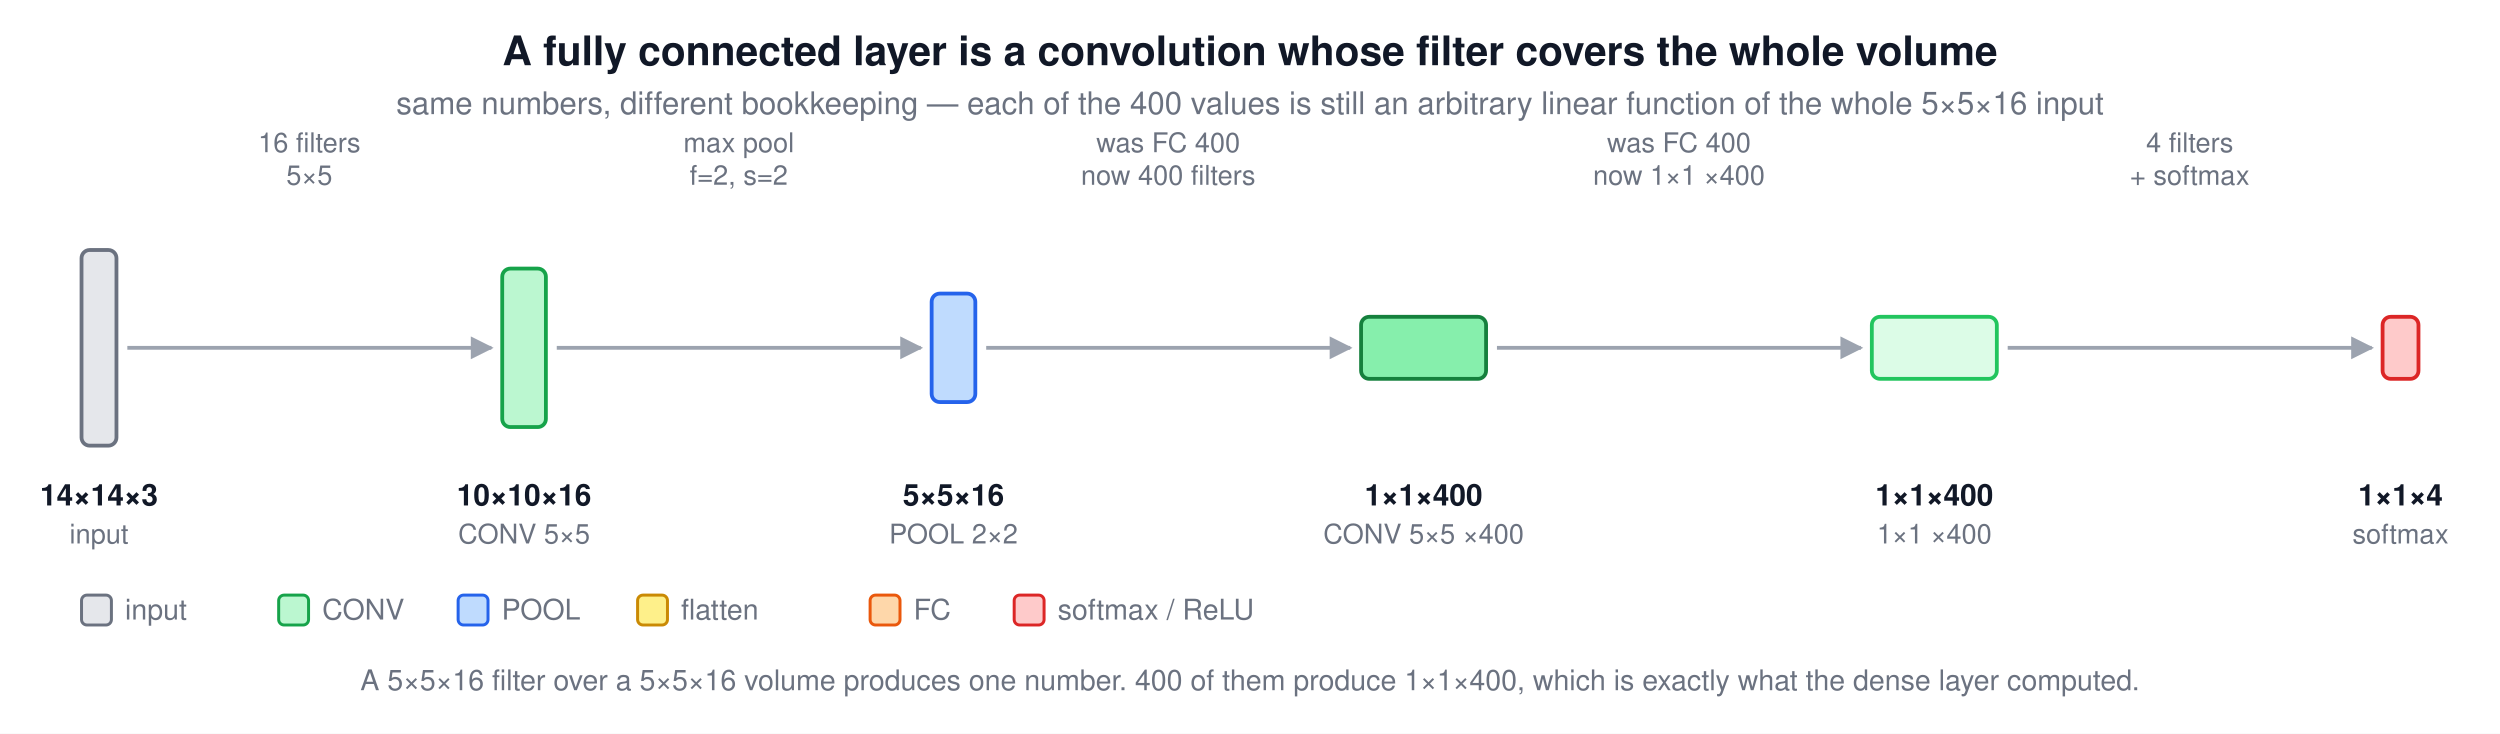
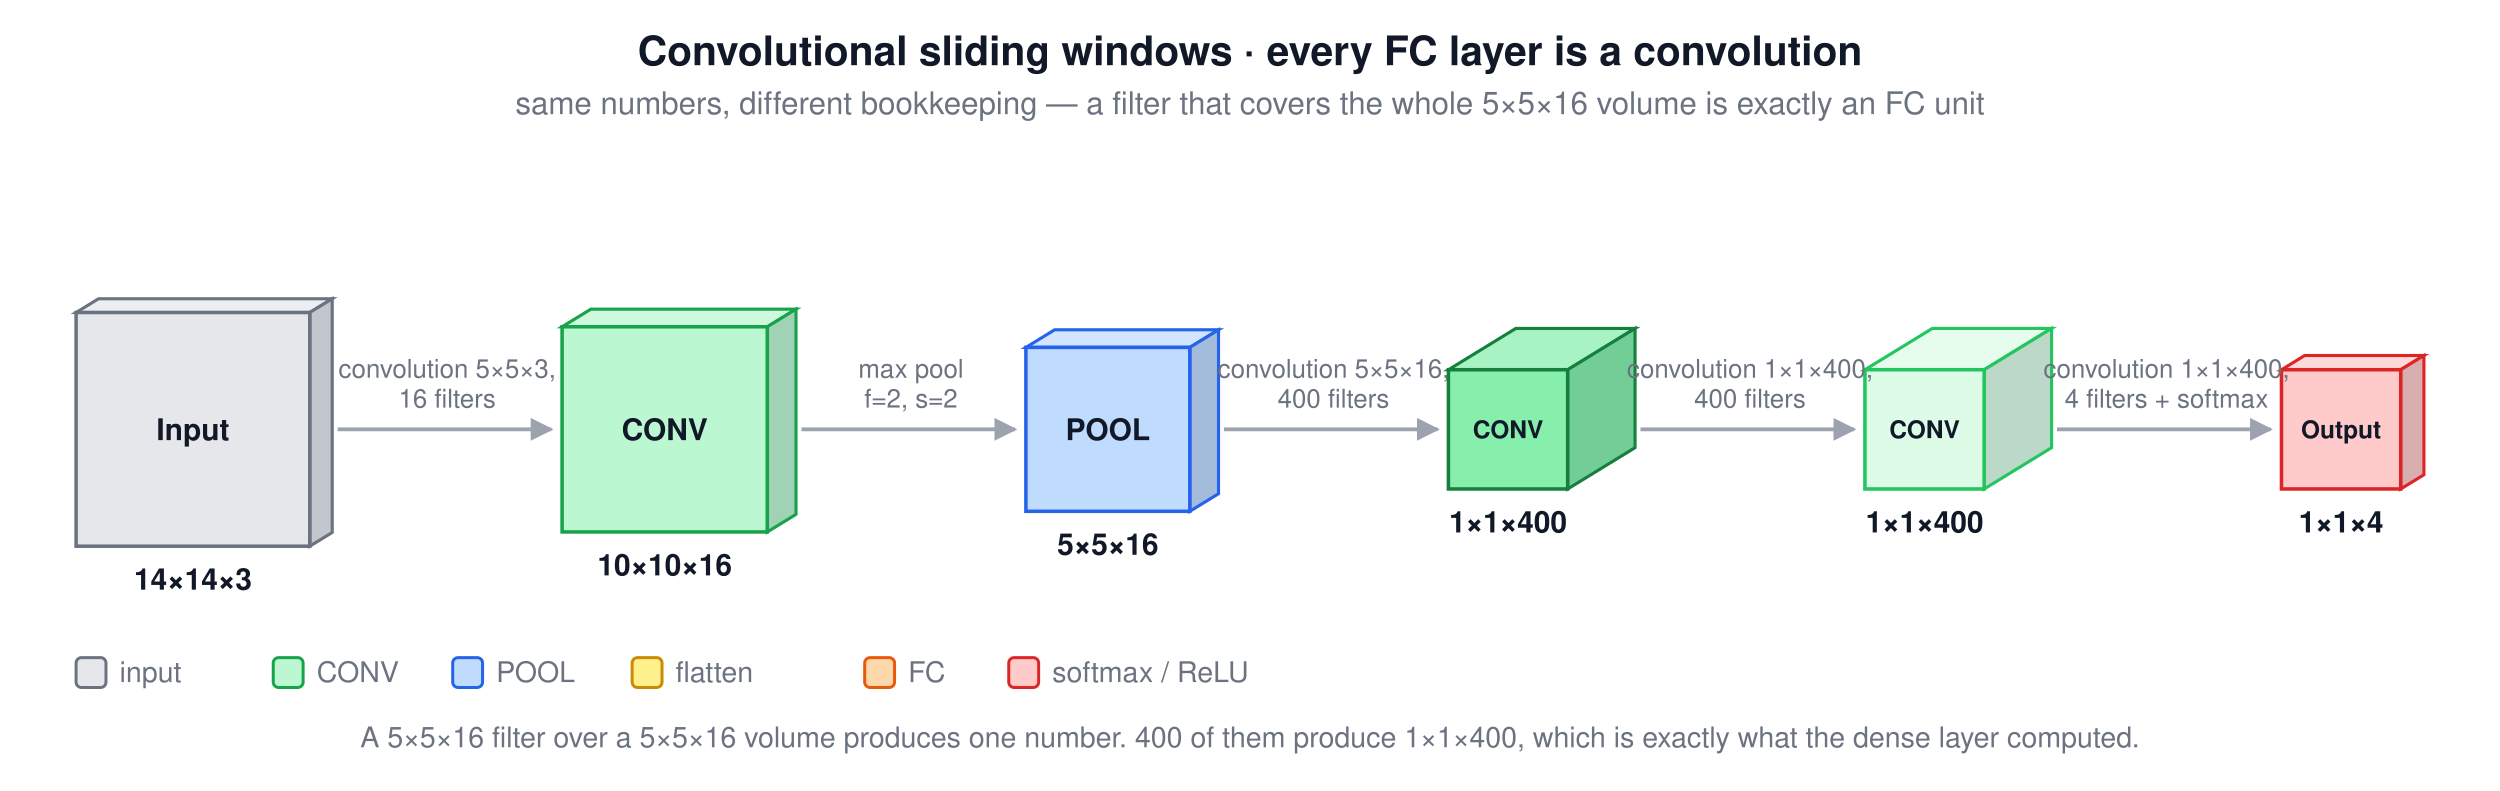
- <svg xmlns="http://www.w3.org/2000/svg" viewBox="0 0 920 270" width="920" height="270">
+ <svg xmlns="http://www.w3.org/2000/svg" viewBox="0 0 920 291" width="920" height="291">
  <defs>
    <marker id="ah" viewBox="0 0 10 10" refX="9" refY="5" markerWidth="6" markerHeight="6" orient="auto-start-reverse">
      <path d="M0,0 L10,5 L0,10 z" fill="#9ca3af" />
    </marker>
  </defs>
-   <rect width="920" height="270" fill="#ffffff" />
+   <rect width="920" height="291" fill="#ffffff" />
  <g font-family="Segoe UI, system-ui, -apple-system, Helvetica, Arial, sans-serif" fill="#111827" font-size="12">
-     <text x="460" y="24" font-size="15" text-anchor="middle" fill="#111827" font-weight="600">A fully connected layer is a convolution whose filter covers the whole volume</text>
-     <text x="460" y="42" font-size="11.5" text-anchor="middle" fill="#6b7280" font-weight="normal">same numbers, different bookkeeping — each of the 400 values is still an arbitrary linear function of the whole 5×5×16 input</text>
-     <rect x="30" y="92" width="12.858" height="72" rx="3" fill="#e5e7eb" stroke="#6b7280" stroke-width="1.4" />
-     <text x="36.429" y="186" font-size="11" text-anchor="middle" fill="#111827" font-weight="600">14×14×3</text>
-     <text x="36.429" y="200" font-size="10" text-anchor="middle" fill="#6b7280" font-weight="normal">input</text>
-     <rect x="184.816" y="98.84" width="16.073" height="58.319" rx="3" fill="#bbf7d0" stroke="#16a34a" stroke-width="1.4" />
-     <text x="192.852" y="186" font-size="11" text-anchor="middle" fill="#111827" font-weight="600">10×10×16</text>
-     <text x="192.852" y="200" font-size="10" text-anchor="middle" fill="#6b7280" font-weight="normal">CONV 5×5</text>
-     <rect x="342.846" y="108.038" width="16.073" height="39.923" rx="3" fill="#bfdbfe" stroke="#2563eb" stroke-width="1.4" />
-     <text x="350.883" y="186" font-size="11" text-anchor="middle" fill="#111827" font-weight="600">5×5×16</text>
-     <text x="350.883" y="200" font-size="10" text-anchor="middle" fill="#6b7280" font-weight="normal">POOL 2×2</text>
-     <rect x="500.877" y="116.582" width="46" height="22.837" rx="3" fill="#86efac" stroke="#15803d" stroke-width="1.4" />
-     <text x="523.877" y="186" font-size="11" text-anchor="middle" fill="#111827" font-weight="600">1×1×400</text>
-     <text x="523.877" y="200" font-size="10" text-anchor="middle" fill="#6b7280" font-weight="normal">CONV 5×5 ×400</text>
-     <rect x="688.834" y="116.582" width="46" height="22.837" rx="3" fill="#dcfce7" stroke="#22c55e" stroke-width="1.4" />
-     <text x="711.834" y="186" font-size="11" text-anchor="middle" fill="#111827" font-weight="600">1×1×400</text>
-     <text x="711.834" y="200" font-size="10" text-anchor="middle" fill="#6b7280" font-weight="normal">1×1 ×400</text>
-     <rect x="876.792" y="116.582" width="13.208" height="22.837" rx="3" fill="#fecaca" stroke="#dc2626" stroke-width="1.4" />
-     <text x="883.396" y="186" font-size="11" text-anchor="middle" fill="#111827" font-weight="600">1×1×4</text>
-     <text x="883.396" y="200" font-size="10" text-anchor="middle" fill="#6b7280" font-weight="normal">softmax</text>
-     <line x1="46.858" y1="128" x2="180.816" y2="128" stroke="#9ca3af" stroke-width="1.4" marker-end="url(#ah)" />
-     <text x="113.837" y="56" font-size="10" text-anchor="middle" fill="#6b7280" font-weight="normal">16 filters</text>
-     <text x="113.837" y="68" font-size="10" text-anchor="middle" fill="#6b7280" font-weight="normal">5×5</text>
-     <line x1="204.889" y1="128" x2="338.846" y2="128" stroke="#9ca3af" stroke-width="1.4" marker-end="url(#ah)" />
-     <text x="271.868" y="56" font-size="10" text-anchor="middle" fill="#6b7280" font-weight="normal">max pool</text>
-     <text x="271.868" y="68" font-size="10" text-anchor="middle" fill="#6b7280" font-weight="normal">f=2, s=2</text>
-     <line x1="362.92" y1="128" x2="496.877" y2="128" stroke="#9ca3af" stroke-width="1.4" marker-end="url(#ah)" />
-     <text x="429.898" y="56" font-size="10" text-anchor="middle" fill="#6b7280" font-weight="normal">was FC 400</text>
-     <text x="429.898" y="68" font-size="10" text-anchor="middle" fill="#6b7280" font-weight="normal">now 400 filters</text>
-     <line x1="550.877" y1="128" x2="684.834" y2="128" stroke="#9ca3af" stroke-width="1.4" marker-end="url(#ah)" />
-     <text x="617.856" y="56" font-size="10" text-anchor="middle" fill="#6b7280" font-weight="normal">was FC 400</text>
-     <text x="617.856" y="68" font-size="10" text-anchor="middle" fill="#6b7280" font-weight="normal">now 1×1 ×400</text>
-     <line x1="738.834" y1="128" x2="872.792" y2="128" stroke="#9ca3af" stroke-width="1.4" marker-end="url(#ah)" />
-     <text x="805.813" y="56" font-size="10" text-anchor="middle" fill="#6b7280" font-weight="normal">4 filters</text>
-     <text x="805.813" y="68" font-size="10" text-anchor="middle" fill="#6b7280" font-weight="normal">+ softmax</text>
-     <rect x="30" y="219" width="11" height="11" rx="2" fill="#e5e7eb" stroke="#6b7280" stroke-width="1.1" />
-     <text x="46" y="228" font-size="10.5" text-anchor="start" fill="#6b7280" font-weight="normal">input</text>
-     <rect x="102.55" y="219" width="11" height="11" rx="2" fill="#bbf7d0" stroke="#16a34a" stroke-width="1.1" />
-     <text x="118.55" y="228" font-size="10.5" text-anchor="start" fill="#6b7280" font-weight="normal">CONV</text>
-     <rect x="168.59" y="219" width="11" height="11" rx="2" fill="#bfdbfe" stroke="#2563eb" stroke-width="1.1" />
-     <text x="184.59" y="228" font-size="10.5" text-anchor="start" fill="#6b7280" font-weight="normal">POOL</text>
-     <rect x="234.63" y="219" width="11" height="11" rx="2" fill="#fef08a" stroke="#ca8a04" stroke-width="1.1" />
-     <text x="250.63" y="228" font-size="10.5" text-anchor="start" fill="#6b7280" font-weight="normal">flatten</text>
-     <rect x="320.2" y="219" width="11" height="11" rx="2" fill="#fed7aa" stroke="#ea580c" stroke-width="1.1" />
-     <text x="336.2" y="228" font-size="10.5" text-anchor="start" fill="#6b7280" font-weight="normal">FC</text>
-     <rect x="373.22" y="219" width="11" height="11" rx="2" fill="#fecaca" stroke="#dc2626" stroke-width="1.1" />
-     <text x="389.22" y="228" font-size="10.5" text-anchor="start" fill="#6b7280" font-weight="normal">softmax / ReLU</text>
-     <text x="460" y="254" font-size="10.5" text-anchor="middle" fill="#6b7280" font-weight="normal">A 5×5×16 filter over a 5×5×16 volume produces one number. 400 of them produce 1×1×400, which is exactly what the dense layer computed.</text>
+     <text x="460" y="24" font-size="15" text-anchor="middle" fill="#111827" font-weight="600">Convolutional sliding windows  ·  every FC layer is a convolution</text>
+     <text x="460" y="42" font-size="11.5" text-anchor="middle" fill="#6b7280" font-weight="normal">same numbers, different bookkeeping — a filter that covers the whole 5×5×16 volume is exactly an FC unit</text>
+     <polygon points="28,115 36.257,109.939 122.257,109.939 114,115" fill="#eceef1" stroke="#6b7280" stroke-width="1.15" />
+     <polygon points="114,115 122.257,109.939 122.257,195.939 114,201" fill="#c3c6cc" stroke="#6b7280" stroke-width="1.15" />
+     <polygon points="28,115 114,115 114,201 28,201" fill="#e5e7eb" stroke="#6b7280" stroke-width="1.3" />
+     <text x="71" y="161.96" font-size="11" text-anchor="middle" fill="#111827" font-weight="600">Input</text>
+     <text x="71" y="217" font-size="11" text-anchor="middle" fill="#111827" font-weight="600">14×14×3</text>
+     <polygon points="206.855,120.246 217.424,113.768 292.932,113.768 282.362,120.246" fill="#cef9dd" stroke="#16a34a" stroke-width="1.15" />
+     <polygon points="282.362,120.246 292.932,113.768 292.932,189.276 282.362,195.754" fill="#a0d3b5" stroke="#16a34a" stroke-width="1.15" />
+     <polygon points="206.855,120.246 282.362,120.246 282.362,195.754 206.855,195.754" fill="#bbf7d0" stroke="#16a34a" stroke-width="1.3" />
+     <text x="244.608" y="161.96" font-size="11" text-anchor="middle" fill="#111827" font-weight="600">CONV</text>
+     <text x="244.608" y="211.754" font-size="11" text-anchor="middle" fill="#111827" font-weight="600">10×10×16</text>
+     <polygon points="377.529,127.84 388.099,121.362 448.418,121.362 437.849,127.84" fill="#d1e5fe" stroke="#2563eb" stroke-width="1.15" />
+     <polygon points="437.849,127.84 448.418,121.362 448.418,181.682 437.849,188.16" fill="#a3bcdc" stroke="#2563eb" stroke-width="1.15" />
+     <polygon points="377.529,127.84 437.849,127.84 437.849,188.16 377.529,188.16" fill="#bfdbfe" stroke="#2563eb" stroke-width="1.3" />
+     <text x="407.689" y="161.96" font-size="11" text-anchor="middle" fill="#111827" font-weight="600">POOL</text>
+     <text x="407.689" y="204.16" font-size="11" text-anchor="middle" fill="#111827" font-weight="600">5×5×16</text>
+     <polygon points="533.016,136.059 557.816,120.859 601.698,120.859 576.898,136.059" fill="#a8f3c3" stroke="#15803d" stroke-width="1.15" />
+     <polygon points="576.898,136.059 601.698,120.859 601.698,164.741 576.898,179.941" fill="#73cd97" stroke="#15803d" stroke-width="1.15" />
+     <polygon points="533.016,136.059 576.898,136.059 576.898,179.941 533.016,179.941" fill="#86efac" stroke="#15803d" stroke-width="1.3" />
+     <text x="554.957" y="161.24" font-size="9" text-anchor="middle" fill="#111827" font-weight="600">CONV</text>
+     <text x="554.957" y="195.941" font-size="11" text-anchor="middle" fill="#111827" font-weight="600">1×1×400</text>
+     <polygon points="686.296,136.059 711.096,120.859 754.978,120.859 730.178,136.059" fill="#e6fdee" stroke="#22c55e" stroke-width="1.15" />
+     <polygon points="730.178,136.059 754.978,120.859 754.978,164.741 730.178,179.941" fill="#bcd8c8" stroke="#22c55e" stroke-width="1.15" />
+     <polygon points="686.296,136.059 730.178,136.059 730.178,179.941 686.296,179.941" fill="#dcfce7" stroke="#22c55e" stroke-width="1.3" />
+     <text x="708.237" y="161.24" font-size="9" text-anchor="middle" fill="#111827" font-weight="600">CONV</text>
+     <text x="708.237" y="195.941" font-size="11" text-anchor="middle" fill="#111827" font-weight="600">1×1×400</text>
+     <polygon points="839.576,136.059 848.117,130.823 892,130.823 883.458,136.059" fill="#fed9d9" stroke="#dc2626" stroke-width="1.15" />
+     <polygon points="883.458,136.059 892,130.823 892,174.706 883.458,179.941" fill="#d8aeb0" stroke="#dc2626" stroke-width="1.15" />
+     <polygon points="839.576,136.059 883.458,136.059 883.458,179.941 839.576,179.941" fill="#fecaca" stroke="#dc2626" stroke-width="1.3" />
+     <text x="861.517" y="161.24" font-size="9" text-anchor="middle" fill="#111827" font-weight="600">Output</text>
+     <text x="861.517" y="195.941" font-size="11" text-anchor="middle" fill="#111827" font-weight="600">1×1×4</text>
+     <line x1="124.257" y1="158" x2="202.855" y2="158" stroke="#9ca3af" stroke-width="1.4" marker-end="url(#ah)" />
+     <text x="164.556" y="139" font-size="9.5" text-anchor="middle" fill="#6b7280" font-weight="normal">convolution 5×5×3,</text>
+     <text x="164.556" y="150" font-size="9.5" text-anchor="middle" fill="#6b7280" font-weight="normal">16 filters</text>
+     <line x1="294.932" y1="158" x2="373.529" y2="158" stroke="#9ca3af" stroke-width="1.4" marker-end="url(#ah)" />
+     <text x="335.23" y="139" font-size="9.5" text-anchor="middle" fill="#6b7280" font-weight="normal">max pool</text>
+     <text x="335.23" y="150" font-size="9.5" text-anchor="middle" fill="#6b7280" font-weight="normal">f=2, s=2</text>
+     <line x1="450.418" y1="158" x2="529.016" y2="158" stroke="#9ca3af" stroke-width="1.4" marker-end="url(#ah)" />
+     <text x="490.717" y="139" font-size="9.5" text-anchor="middle" fill="#6b7280" font-weight="normal">convolution 5×5×16,</text>
+     <text x="490.717" y="150" font-size="9.5" text-anchor="middle" fill="#6b7280" font-weight="normal">400 filters</text>
+     <line x1="603.698" y1="158" x2="682.296" y2="158" stroke="#9ca3af" stroke-width="1.4" marker-end="url(#ah)" />
+     <text x="643.997" y="139" font-size="9.5" text-anchor="middle" fill="#6b7280" font-weight="normal">convolution 1×1×400,</text>
+     <text x="643.997" y="150" font-size="9.5" text-anchor="middle" fill="#6b7280" font-weight="normal">400 filters</text>
+     <line x1="756.978" y1="158" x2="835.576" y2="158" stroke="#9ca3af" stroke-width="1.4" marker-end="url(#ah)" />
+     <text x="797.277" y="139" font-size="9.5" text-anchor="middle" fill="#6b7280" font-weight="normal">convolution 1×1×400,</text>
+     <text x="797.277" y="150" font-size="9.5" text-anchor="middle" fill="#6b7280" font-weight="normal">4 filters + softmax</text>
+     <rect x="28" y="242" width="11" height="11" rx="2" fill="#e5e7eb" stroke="#6b7280" stroke-width="1.1" />
+     <text x="44" y="251" font-size="10.5" text-anchor="start" fill="#6b7280" font-weight="normal">input</text>
+     <rect x="100.55" y="242" width="11" height="11" rx="2" fill="#bbf7d0" stroke="#16a34a" stroke-width="1.1" />
+     <text x="116.55" y="251" font-size="10.5" text-anchor="start" fill="#6b7280" font-weight="normal">CONV</text>
+     <rect x="166.59" y="242" width="11" height="11" rx="2" fill="#bfdbfe" stroke="#2563eb" stroke-width="1.1" />
+     <text x="182.59" y="251" font-size="10.5" text-anchor="start" fill="#6b7280" font-weight="normal">POOL</text>
+     <rect x="232.63" y="242" width="11" height="11" rx="2" fill="#fef08a" stroke="#ca8a04" stroke-width="1.1" />
+     <text x="248.63" y="251" font-size="10.5" text-anchor="start" fill="#6b7280" font-weight="normal">flatten</text>
+     <rect x="318.2" y="242" width="11" height="11" rx="2" fill="#fed7aa" stroke="#ea580c" stroke-width="1.1" />
+     <text x="334.2" y="251" font-size="10.5" text-anchor="start" fill="#6b7280" font-weight="normal">FC</text>
+     <rect x="371.22" y="242" width="11" height="11" rx="2" fill="#fecaca" stroke="#dc2626" stroke-width="1.1" />
+     <text x="387.22" y="251" font-size="10.5" text-anchor="start" fill="#6b7280" font-weight="normal">softmax / ReLU</text>
+     <text x="460" y="275" font-size="10.5" text-anchor="middle" fill="#6b7280" font-weight="normal">A 5×5×16 filter over a 5×5×16 volume produces one number. 400 of them produce 1×1×400, which is exactly what the dense layer computed.</text>
  </g>
</svg>
